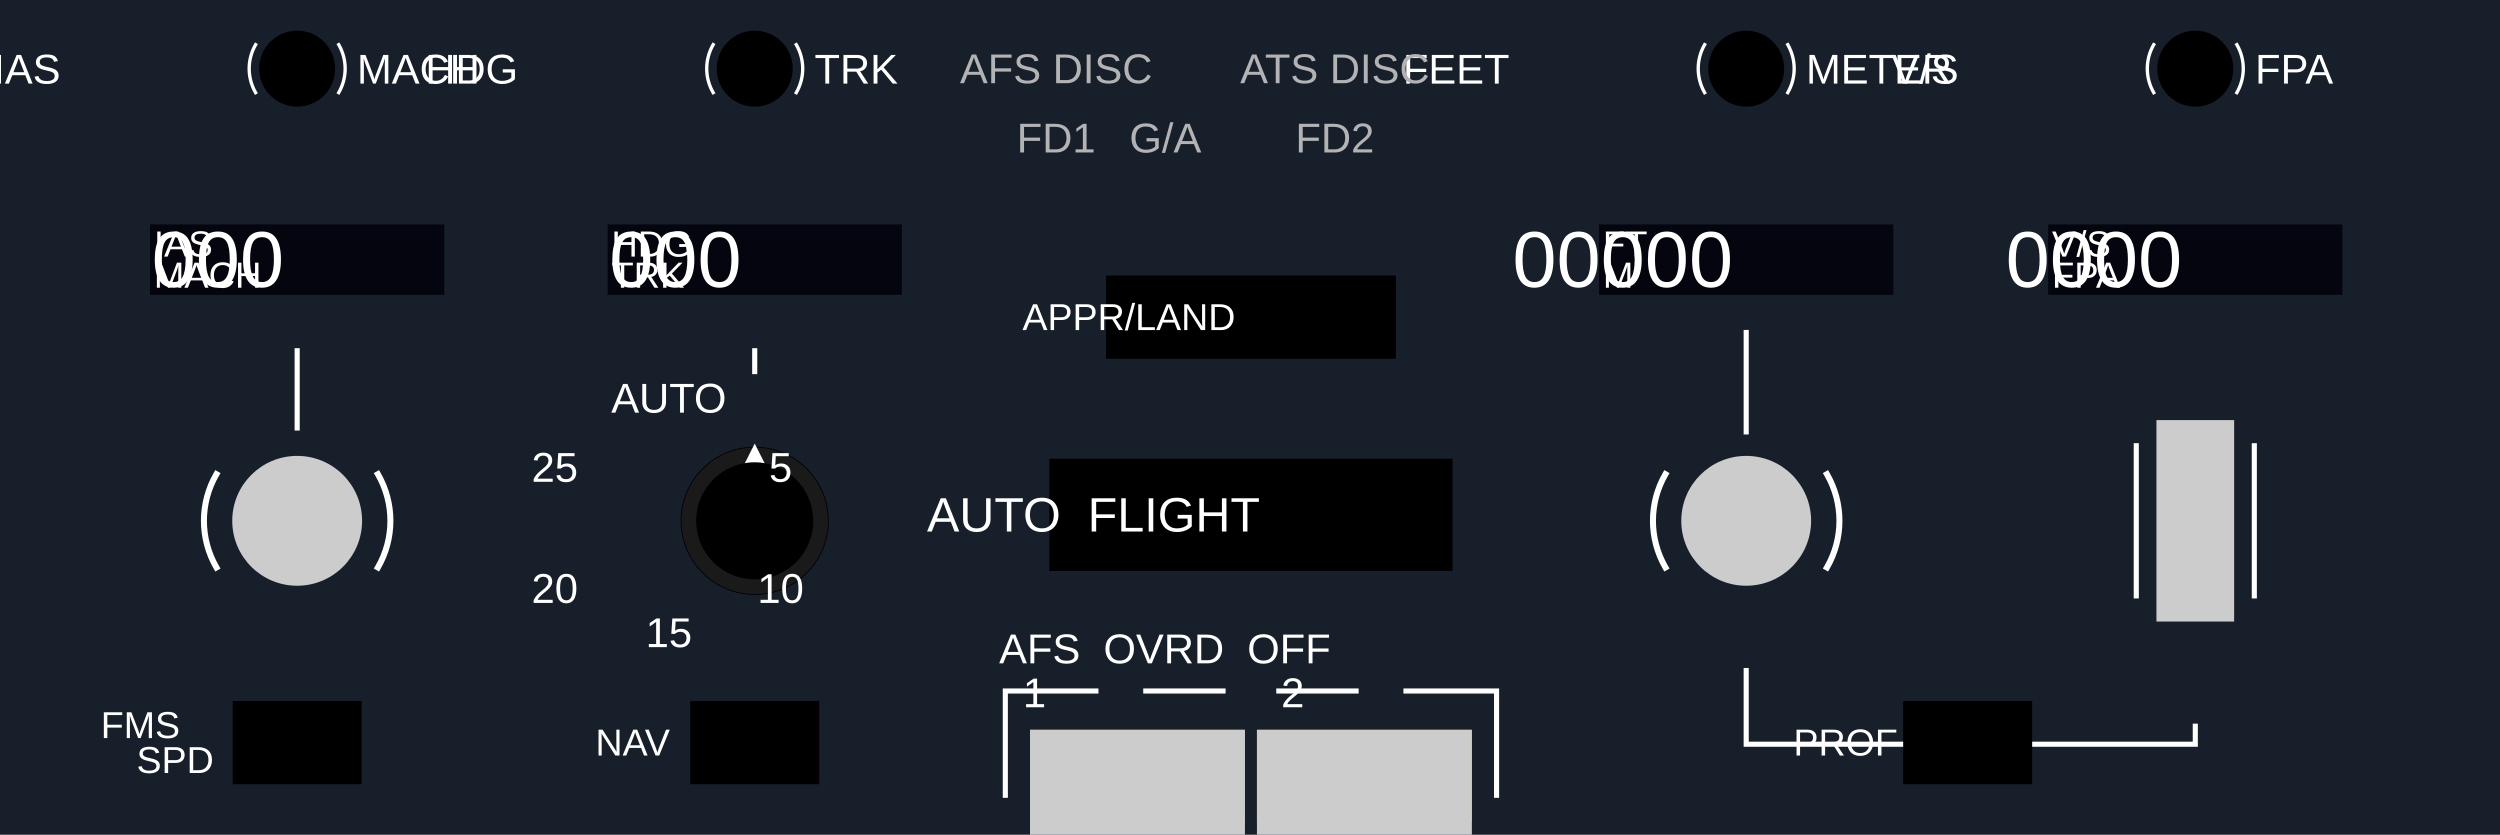
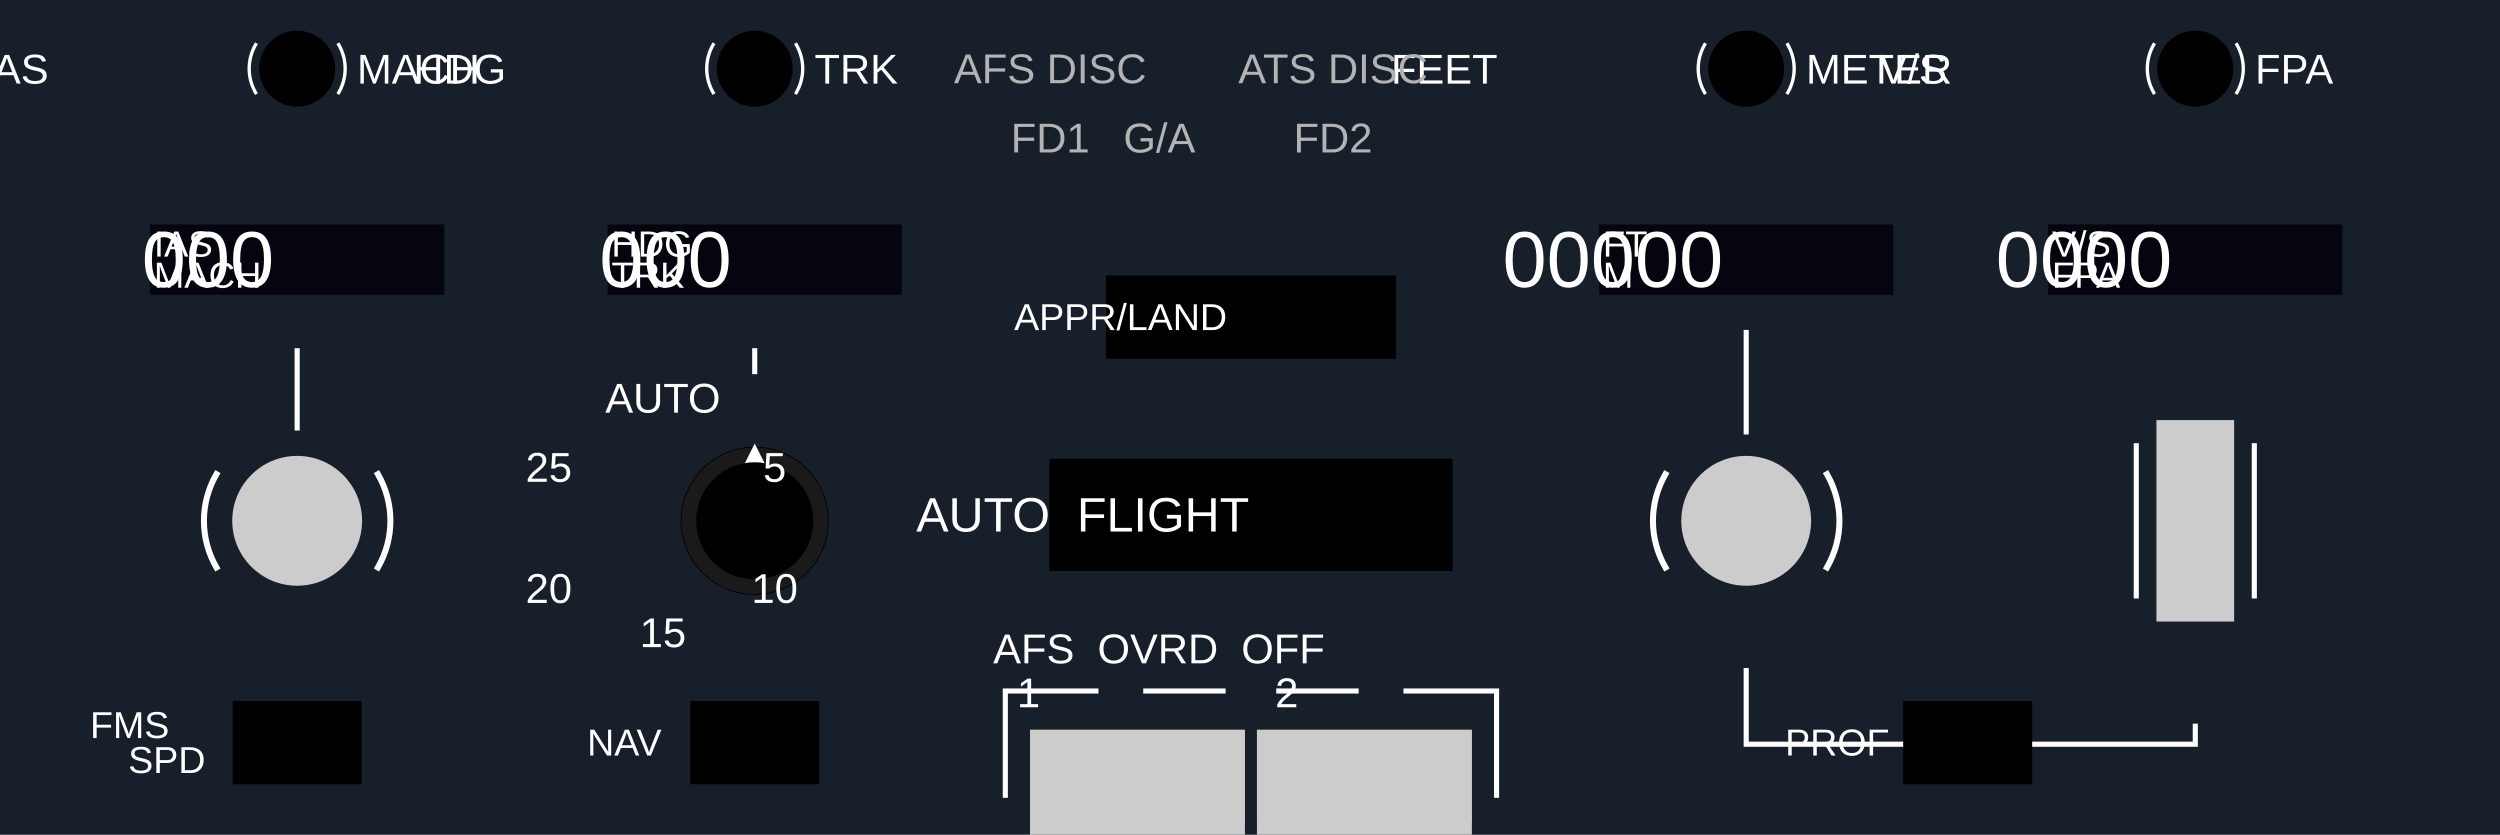
<svg xmlns="http://www.w3.org/2000/svg" xmlns:ns1="http://www.openswatchbook.org/uri/2009/osb" version="1.1" width="599" height="200" id="svg3651">
  <defs id="defs3653">
    <linearGradient id="linearGradient5215">
      <stop style="stop-color:#e6e6e6;stop-opacity:1;" offset="0" id="stop5217" />
      <stop style="stop-color:#e6e6e6;stop-opacity:0;" offset="1" id="stop5219" />
    </linearGradient>
    <linearGradient id="linearGradient5209" ns1:paint="solid">
      <stop style="stop-color:#e6e6e6;stop-opacity:1;" offset="0" id="stop5211" />
    </linearGradient>
    <symbol id="*Paper_Space" />
    <symbol id="*Model_Space" />
    <pattern y="0" x="0" width="8" patternUnits="userSpaceOnUse" id="Hatch" height="8">
      <path id="path5322" stroke-width="0.25" stroke="#000000" linecap="square" d="M8 4 l-4,4" />
      <path id="path5324" stroke-width="0.25" stroke="#000000" linecap="square" d="M6 2 l-4,4" />
      <path id="path5326" stroke-width="0.25" stroke="#000000" linecap="square" d="M4 0 l-4,4" />
    </pattern>
    <marker style="overflow:visible" refY="0" refX="0" orient="auto" id="DistanceX">
      <path id="path5319" style="stroke:#000000;stroke-width:0.5" d="M 3,-3 -3,3 M 0,-5 0,5" />
    </marker>
  </defs>
  <g id="layer1" transform="translate(0,-852.3622)">
    <rect style="fill:#171f2b;fill-opacity:1;stroke:none;stroke-width:1.8;stroke-linecap:square;stroke-linejoin:miter;stroke-miterlimit:4;stroke-dasharray:none;stroke-opacity:1" id="rect4230" width="599" height="200" x="0" y="852.362" />
    <g id="ApprLand" transform="matrix(0.8,0,0,0.8,228.5241,108.537)">
      <rect y="1012.298" x="45.599" height="24.944" width="86.804" id="rect4392-4" style="fill:#000000;fill-opacity:1;stroke:none;stroke-width:1.8;stroke-linecap:square;stroke-linejoin:miter;stroke-miterlimit:4;stroke-dasharray:none;stroke-opacity:1" />
-       <text transform="scale(1.000002,0.9999983)" id="text4394-3" y="1028.642" x="88.855" style="font-style:normal;font-weight:normal;font-size:40.001px;line-height:93%;font-family:sans-serif;text-align:center;letter-spacing:0px;word-spacing:0px;text-anchor:middle;fill:#000000;fill-opacity:1;stroke:none;stroke-width:1px;stroke-linecap:butt;stroke-linejoin:miter;stroke-opacity:1" xml:space="preserve">
+       <text transform="scale(1.000002,0.9999983)" id="text4394-3" y="1028.642" x="88.855" style="font-style:normal;font-weight:normal;font-size:40.001px;line-height:93%;font-family:'Liberation Sans';text-align:center;letter-spacing:0px;word-spacing:0px;text-anchor:middle;fill:#000000;fill-opacity:1;stroke:none;stroke-width:1px;stroke-linecap:butt;stroke-linejoin:miter;stroke-opacity:1" xml:space="preserve">
        <tspan id="tspan4396-8" style="font-style:normal;font-variant:normal;font-weight:normal;font-stretch:normal;font-size:11.25px;line-height:93%;font-family:'Liberation Sans';-inkscape-font-specification:'Liberation Sans';text-align:center;text-anchor:middle;fill:#ffffff" y="1028.642" x="88.855">APPR/LAND</tspan>
      </text>
    </g>
-     <text xml:space="preserve" style="font-style:normal;font-weight:normal;font-size:32px;line-height:125%;font-family:sans-serif;letter-spacing:0px;word-spacing:0px;fill:#000000;fill-opacity:1;stroke:none;stroke-width:1px;stroke-linecap:butt;stroke-linejoin:miter;stroke-opacity:1" x="56.098" y="872.399" id="text4184">
+     <text xml:space="preserve" style="font-style:normal;font-weight:normal;font-size:32px;line-height:125%;font-family:'Liberation Sans';letter-spacing:0px;word-spacing:0px;fill:#000000;fill-opacity:1;stroke:none;stroke-width:1px;stroke-linecap:butt;stroke-linejoin:miter;stroke-opacity:1" x="56.098" y="872.399" id="text4184">
      <tspan id="tspan4186" x="56.098" y="872.399" style="font-style:normal;font-variant:normal;font-weight:normal;font-stretch:normal;font-size:10px;font-family:'Liberation Sans';-inkscape-font-specification:'Liberation Sans';text-align:end;text-anchor:end;fill:#ffffff">IAS</tspan>
    </text>
-     <text id="text4188" y="872.399" x="85.528" style="font-style:normal;font-weight:normal;font-size:32px;line-height:125%;font-family:sans-serif;letter-spacing:0px;word-spacing:0px;fill:#000000;fill-opacity:1;stroke:none;stroke-width:1px;stroke-linecap:butt;stroke-linejoin:miter;stroke-opacity:1" xml:space="preserve">
+     <text id="text4188" y="872.399" x="85.528" style="font-style:normal;font-weight:normal;font-size:32px;line-height:125%;font-family:'Liberation Sans';letter-spacing:0px;word-spacing:0px;fill:#000000;fill-opacity:1;stroke:none;stroke-width:1px;stroke-linecap:butt;stroke-linejoin:miter;stroke-opacity:1" xml:space="preserve">
      <tspan style="font-style:normal;font-variant:normal;font-weight:normal;font-stretch:normal;font-size:10px;font-family:'Liberation Sans';-inkscape-font-specification:'Liberation Sans';fill:#ffffff" y="872.399" x="85.528" id="tspan4190">MACH</tspan>
    </text>
    <path style="fill:none;fill-opacity:1;stroke:#ffffff;stroke-width:0.8;stroke-linecap:square;stroke-linejoin:miter;stroke-miterlimit:4;stroke-dasharray:none;stroke-opacity:1" d="m 81.159,863.063 c 2.054,3.558 2.054,7.941 0,11.498" id="path4198" />
    <path style="fill:none;fill-opacity:1;stroke:#ffffff;stroke-width:0.8;stroke-linecap:square;stroke-linejoin:miter;stroke-miterlimit:4;stroke-dasharray:none;stroke-opacity:1" d="m 61.243,874.561 c -2.054,-3.558 -2.054,-7.941 -1e-6,-11.498" id="path4200" />
    <ellipse style="fill:#000000;fill-opacity:1;stroke:none;stroke-width:1;stroke-linecap:square;stroke-linejoin:miter;stroke-miterlimit:4;stroke-dasharray:none;stroke-opacity:1" id="IasMach" cx="71.201" cy="868.812" rx="9.101" ry="9.102" />
    <path style="fill:none;fill-rule:evenodd;stroke:#ffffff;stroke-width:1.224;stroke-linecap:butt;stroke-linejoin:miter;stroke-miterlimit:4;stroke-dasharray:none;stroke-opacity:1" d="m 71.201,935.785 0,19.738" id="path4204" />
    <path style="fill:none;fill-opacity:1;stroke:#ffffff;stroke-width:1.44;stroke-linecap:square;stroke-linejoin:miter;stroke-miterlimit:4;stroke-dasharray:none;stroke-opacity:1" d="m 90.548,965.98 c 3.991,6.912 3.991,15.428 0,22.34" id="path4206" />
    <path style="fill:none;fill-opacity:1;stroke:#ffffff;stroke-width:1.44;stroke-linecap:square;stroke-linejoin:miter;stroke-miterlimit:4;stroke-dasharray:none;stroke-opacity:1" d="m 51.854,988.32 c -3.991,-6.912 -3.991,-15.428 0,-22.34" id="path4208" />
    <ellipse cy="977.15" cx="71.201" id="SpdKnob" style="fill:#cccccc;fill-opacity:1;stroke:none;stroke-width:1;stroke-linecap:square;stroke-linejoin:miter;stroke-miterlimit:4;stroke-dasharray:none;stroke-opacity:1" rx="15.556" ry="15.556" />
    <g id="FmsSpeed" transform="matrix(0.8,0,0,0.8,0,210.4724)">
      <rect y="1012.299" x="69.685" height="24.943" width="38.632" id="rect4212" style="fill:#000000;fill-opacity:1;stroke:none;stroke-width:1.8;stroke-linecap:square;stroke-linejoin:miter;stroke-miterlimit:4;stroke-dasharray:none;stroke-opacity:1" />
-       <text transform="scale(0.999998,1.000002)" id="text4214" y="1023.41" x="88.855" style="font-style:normal;font-weight:normal;font-size:40.001px;line-height:93%;font-family:sans-serif;text-align:center;letter-spacing:0px;word-spacing:0px;text-anchor:middle;fill:#000000;fill-opacity:1;stroke:none;stroke-width:1px;stroke-linecap:butt;stroke-linejoin:miter;stroke-opacity:1" xml:space="preserve">
+       <text transform="scale(0.999998,1.000002)" id="text4214" y="1023.41" x="88.855" style="font-style:normal;font-weight:normal;font-size:40.001px;line-height:93%;font-family:'Liberation Sans';text-align:center;letter-spacing:0px;word-spacing:0px;text-anchor:middle;fill:#000000;fill-opacity:1;stroke:none;stroke-width:1px;stroke-linecap:butt;stroke-linejoin:miter;stroke-opacity:1" xml:space="preserve">
        <tspan style="font-style:normal;font-variant:normal;font-weight:normal;font-stretch:normal;font-size:11.25px;line-height:93%;font-family:'Liberation Sans';-inkscape-font-specification:'Liberation Sans';text-align:center;text-anchor:middle;fill:#ffffff" y="1023.41" x="88.855" id="tspan4216">FMS</tspan>
        <tspan id="tspan4218" style="font-style:normal;font-variant:normal;font-weight:normal;font-stretch:normal;font-size:11.25px;line-height:93%;font-family:'Liberation Sans';-inkscape-font-specification:'Liberation Sans';text-align:center;text-anchor:middle;fill:#ffffff" y="1033.873" x="88.855">SPD</tspan>
      </text>
    </g>
    <rect style="fill:#04050e;fill-opacity:1;stroke:none;stroke-width:1.8;stroke-linecap:square;stroke-linejoin:miter;stroke-miterlimit:4;stroke-dasharray:none;stroke-opacity:1" id="rect4264" width="70.51" height="16.861" x="35.945" y="906.136" />
-     <text id="text4304" y="872.399" x="165.727" style="font-style:normal;font-weight:normal;font-size:32px;line-height:125%;font-family:sans-serif;letter-spacing:0px;word-spacing:0px;fill:#000000;fill-opacity:1;stroke:none;stroke-width:1px;stroke-linecap:butt;stroke-linejoin:miter;stroke-opacity:1" xml:space="preserve">
+     <text id="text4304" y="872.399" x="165.727" style="font-style:normal;font-weight:normal;font-size:32px;line-height:125%;font-family:'Liberation Sans';letter-spacing:0px;word-spacing:0px;fill:#000000;fill-opacity:1;stroke:none;stroke-width:1px;stroke-linecap:butt;stroke-linejoin:miter;stroke-opacity:1" xml:space="preserve">
      <tspan style="font-style:normal;font-variant:normal;font-weight:normal;font-stretch:normal;font-size:10px;font-family:'Liberation Sans';-inkscape-font-specification:'Liberation Sans';text-align:end;text-anchor:end;fill:#ffffff" y="872.399" x="165.727" id="tspan4306">HDG</tspan>
    </text>
-     <text xml:space="preserve" style="font-style:normal;font-weight:normal;font-size:32px;line-height:125%;font-family:sans-serif;letter-spacing:0px;word-spacing:0px;fill:#000000;fill-opacity:1;stroke:none;stroke-width:1px;stroke-linecap:butt;stroke-linejoin:miter;stroke-opacity:1" x="195.157" y="872.399" id="text4308">
+     <text xml:space="preserve" style="font-style:normal;font-weight:normal;font-size:32px;line-height:125%;font-family:'Liberation Sans';letter-spacing:0px;word-spacing:0px;fill:#000000;fill-opacity:1;stroke:none;stroke-width:1px;stroke-linecap:butt;stroke-linejoin:miter;stroke-opacity:1" x="195.157" y="872.399" id="text4308">
      <tspan id="tspan4310" x="195.157" y="872.399" style="font-style:normal;font-variant:normal;font-weight:normal;font-stretch:normal;font-size:10px;font-family:'Liberation Sans';-inkscape-font-specification:'Liberation Sans';fill:#ffffff">TRK</tspan>
    </text>
    <path id="path4312" d="m 190.788,863.063 c 2.054,3.558 2.054,7.941 0,11.498" style="fill:none;fill-opacity:1;stroke:#ffffff;stroke-width:0.8;stroke-linecap:square;stroke-linejoin:miter;stroke-miterlimit:4;stroke-dasharray:none;stroke-opacity:1" />
    <path id="path4314" d="m 170.872,874.561 c -2.054,-3.558 -2.054,-7.941 0,-11.498" style="fill:none;fill-opacity:1;stroke:#ffffff;stroke-width:0.8;stroke-linecap:square;stroke-linejoin:miter;stroke-miterlimit:4;stroke-dasharray:none;stroke-opacity:1" />
    <ellipse ry="9.102" rx="9.101" cy="868.812" cx="180.83" id="HdgTrk" style="fill:#000000;fill-opacity:1;stroke:none;stroke-width:1;stroke-linecap:square;stroke-linejoin:miter;stroke-miterlimit:4;stroke-dasharray:none;stroke-opacity:1" />
    <path id="path4318" d="m 180.83,935.785 0,6.221" style="fill:none;fill-rule:evenodd;stroke:#ffffff;stroke-width:1.224;stroke-linecap:butt;stroke-linejoin:miter;stroke-miterlimit:4;stroke-dasharray:none;stroke-opacity:1" />
    <g id="HdgKnob">
      <ellipse ry="17.646" rx="17.646" style="fill:#1a1a1a;fill-opacity:1;stroke:#000000;stroke-width:0.2;stroke-linecap:square;stroke-linejoin:miter;stroke-miterlimit:4;stroke-dasharray:none;stroke-opacity:1" id="ellipse4386" cx="180.83" cy="977.15" />
      <path id="BankLimit" d="m 177.886,965.603 2.944,-5.853 2.944,5.853" style="fill:#ffffff;fill-rule:evenodd;stroke:#ffffff;stroke-width:1px;stroke-linecap:butt;stroke-linejoin:miter;stroke-opacity:1" />
      <ellipse cy="977.15" cx="180.83" id="path4202" style="fill:#000000;fill-opacity:1;stroke:none;stroke-width:1;stroke-linecap:square;stroke-linejoin:miter;stroke-miterlimit:4;stroke-dasharray:none;stroke-opacity:1" rx="14.023" ry="14.023" />
    </g>
    <g transform="matrix(0.8,0,0,0.8,109.6293,210.4724)" id="Nav">
      <rect style="fill:#000000;fill-opacity:1;stroke:none;stroke-width:1.8;stroke-linecap:square;stroke-linejoin:miter;stroke-miterlimit:4;stroke-dasharray:none;stroke-opacity:1" id="rect4328" width="38.632" height="24.944" x="69.685" y="1012.298" />
-       <text xml:space="preserve" style="font-style:normal;font-weight:normal;font-size:40.001px;line-height:93%;font-family:sans-serif;text-align:center;letter-spacing:0px;word-spacing:0px;text-anchor:middle;fill:#000000;fill-opacity:1;stroke:none;stroke-width:1px;stroke-linecap:butt;stroke-linejoin:miter;stroke-opacity:1" x="88.855" y="1028.642" id="text4330" transform="scale(1.000002,0.9999983)">
+       <text xml:space="preserve" style="font-style:normal;font-weight:normal;font-size:40.001px;line-height:93%;font-family:'Liberation Sans';text-align:center;letter-spacing:0px;word-spacing:0px;text-anchor:middle;fill:#000000;fill-opacity:1;stroke:none;stroke-width:1px;stroke-linecap:butt;stroke-linejoin:miter;stroke-opacity:1" x="88.855" y="1028.642" id="text4330" transform="scale(1.000002,0.9999983)">
        <tspan x="88.855" y="1028.642" style="font-style:normal;font-variant:normal;font-weight:normal;font-stretch:normal;font-size:11.25px;line-height:93%;font-family:'Liberation Sans';-inkscape-font-specification:'Liberation Sans';text-align:center;text-anchor:middle;fill:#ffffff" id="tspan4334">NAV</tspan>
      </text>
    </g>
    <rect y="906.136" x="145.574" height="16.861" width="70.51" id="rect4336" style="fill:#04050e;fill-opacity:1;stroke:none;stroke-width:1.8;stroke-linecap:square;stroke-linejoin:miter;stroke-miterlimit:4;stroke-dasharray:none;stroke-opacity:1" />
-     <text id="BankAuto" y="951.232" x="181.058" style="font-style:normal;font-weight:normal;font-size:32px;line-height:125%;font-family:sans-serif;letter-spacing:0px;word-spacing:0px;fill:#000000;fill-opacity:1;stroke:none;stroke-width:1px;stroke-linecap:butt;stroke-linejoin:miter;stroke-opacity:1" xml:space="preserve">
+     <text id="BankAuto" y="951.232" x="181.058" style="font-style:normal;font-weight:normal;font-size:32px;line-height:125%;font-family:'Liberation Sans';letter-spacing:0px;word-spacing:0px;fill:#000000;fill-opacity:1;stroke:none;stroke-width:1px;stroke-linecap:butt;stroke-linejoin:miter;stroke-opacity:1" xml:space="preserve">
      <tspan style="font-style:normal;font-variant:normal;font-weight:normal;font-stretch:normal;font-size:10px;font-family:'Liberation Sans';-inkscape-font-specification:'Liberation Sans';text-align:center;text-anchor:middle;fill:#ffffff" y="951.232" x="181.058" id="tspan4346">AUTO</tspan>
    </text>
-     <text xml:space="preserve" style="font-style:normal;font-weight:normal;font-size:32px;line-height:125%;font-family:sans-serif;letter-spacing:0px;word-spacing:0px;fill:#000000;fill-opacity:1;stroke:none;stroke-width:1px;stroke-linecap:butt;stroke-linejoin:miter;stroke-opacity:1" x="181.058" y="1007.415" id="Bank15">
+     <text xml:space="preserve" style="font-style:normal;font-weight:normal;font-size:32px;line-height:125%;font-family:'Liberation Sans';letter-spacing:0px;word-spacing:0px;fill:#000000;fill-opacity:1;stroke:none;stroke-width:1px;stroke-linecap:butt;stroke-linejoin:miter;stroke-opacity:1" x="181.058" y="1007.415" id="Bank15">
      <tspan id="tspan4368" x="181.058" y="1007.415" style="font-style:normal;font-variant:normal;font-weight:normal;font-stretch:normal;font-size:10px;font-family:'Liberation Sans';-inkscape-font-specification:'Liberation Sans';text-align:center;text-anchor:middle;fill:#ffffff">15</tspan>
    </text>
-     <text id="Bank20" y="996.826" x="153.72" style="font-style:normal;font-weight:normal;font-size:32px;line-height:125%;font-family:sans-serif;letter-spacing:0px;word-spacing:0px;fill:#000000;fill-opacity:1;stroke:none;stroke-width:1px;stroke-linecap:butt;stroke-linejoin:miter;stroke-opacity:1" xml:space="preserve" transform="scale(1.000002,0.9999978)">
+     <text id="Bank20" y="996.826" x="153.72" style="font-style:normal;font-weight:normal;font-size:32px;line-height:125%;font-family:'Liberation Sans';letter-spacing:0px;word-spacing:0px;fill:#000000;fill-opacity:1;stroke:none;stroke-width:1px;stroke-linecap:butt;stroke-linejoin:miter;stroke-opacity:1" xml:space="preserve" transform="scale(1.000002,0.9999978)">
      <tspan style="font-style:normal;font-variant:normal;font-weight:normal;font-stretch:normal;font-size:10px;font-family:'Liberation Sans';-inkscape-font-specification:'Liberation Sans';text-align:center;text-anchor:middle;fill:#ffffff" y="996.826" x="153.72" id="tspan4372">20</tspan>
    </text>
-     <text xml:space="preserve" style="font-style:normal;font-weight:normal;font-size:32px;line-height:125%;font-family:sans-serif;letter-spacing:0px;word-spacing:0px;fill:#000000;fill-opacity:1;stroke:none;stroke-width:1px;stroke-linecap:butt;stroke-linejoin:miter;stroke-opacity:1" x="207.833" y="996.826" id="Bank10" transform="scale(1.000002,0.9999978)">
+     <text xml:space="preserve" style="font-style:normal;font-weight:normal;font-size:32px;line-height:125%;font-family:'Liberation Sans';letter-spacing:0px;word-spacing:0px;fill:#000000;fill-opacity:1;stroke:none;stroke-width:1px;stroke-linecap:butt;stroke-linejoin:miter;stroke-opacity:1" x="207.833" y="996.826" id="Bank10" transform="scale(1.000002,0.9999978)">
      <tspan id="tspan4376" x="207.833" y="996.826" style="font-style:normal;font-variant:normal;font-weight:normal;font-stretch:normal;font-size:10px;font-family:'Liberation Sans';-inkscape-font-specification:'Liberation Sans';text-align:center;text-anchor:middle;fill:#ffffff">10</tspan>
    </text>
-     <text xml:space="preserve" style="font-style:normal;font-weight:normal;font-size:32px;line-height:125%;font-family:sans-serif;letter-spacing:0px;word-spacing:0px;fill:#000000;fill-opacity:1;stroke:none;stroke-width:1px;stroke-linecap:butt;stroke-linejoin:miter;stroke-opacity:1" x="153.72" y="967.808" id="Bank25" transform="scale(1.000002,0.9999978)">
+     <text xml:space="preserve" style="font-style:normal;font-weight:normal;font-size:32px;line-height:125%;font-family:'Liberation Sans';letter-spacing:0px;word-spacing:0px;fill:#000000;fill-opacity:1;stroke:none;stroke-width:1px;stroke-linecap:butt;stroke-linejoin:miter;stroke-opacity:1" x="153.72" y="967.808" id="Bank25" transform="scale(1.000002,0.9999978)">
      <tspan id="tspan4380" x="153.72" y="967.808" style="font-style:normal;font-variant:normal;font-weight:normal;font-stretch:normal;font-size:10px;font-family:'Liberation Sans';-inkscape-font-specification:'Liberation Sans';text-align:center;text-anchor:middle;fill:#ffffff">25</tspan>
    </text>
-     <text id="Bank5" y="967.808" x="207.833" style="font-style:normal;font-weight:normal;font-size:32px;line-height:125%;font-family:sans-serif;letter-spacing:0px;word-spacing:0px;fill:#000000;fill-opacity:1;stroke:none;stroke-width:1px;stroke-linecap:butt;stroke-linejoin:miter;stroke-opacity:1" xml:space="preserve" transform="scale(1.000002,0.9999978)">
+     <text id="Bank5" y="967.808" x="207.833" style="font-style:normal;font-weight:normal;font-size:32px;line-height:125%;font-family:'Liberation Sans';letter-spacing:0px;word-spacing:0px;fill:#000000;fill-opacity:1;stroke:none;stroke-width:1px;stroke-linecap:butt;stroke-linejoin:miter;stroke-opacity:1" xml:space="preserve" transform="scale(1.000002,0.9999978)">
      <tspan style="font-style:normal;font-variant:normal;font-weight:normal;font-stretch:normal;font-size:10px;font-family:'Liberation Sans';-inkscape-font-specification:'Liberation Sans';text-align:center;text-anchor:middle;fill:#ffffff" y="967.808" x="207.833" id="tspan4384">5</tspan>
    </text>
    <path style="fill:none;fill-rule:evenodd;stroke:#ffffff;stroke-width:1.224;stroke-linecap:butt;stroke-linejoin:miter;stroke-miterlimit:4;stroke-dasharray:none;stroke-opacity:1" d="m 418.388,1012.41 0,18.266 107.603,0 0,-4.928" id="path4432" />
    <g id="Prof" transform="matrix(0.8,0,0,0.8,400.2543,210.4724)">
      <rect y="1012.298" x="69.685" height="24.944" width="38.632" id="rect4392" style="fill:#000000;fill-opacity:1;stroke:none;stroke-width:1.8;stroke-linecap:square;stroke-linejoin:miter;stroke-miterlimit:4;stroke-dasharray:none;stroke-opacity:1" />
-       <text transform="scale(1.000002,0.9999983)" id="text4394" y="1028.642" x="88.855" style="font-style:normal;font-weight:normal;font-size:40.001px;line-height:93%;font-family:sans-serif;text-align:center;letter-spacing:0px;word-spacing:0px;text-anchor:middle;fill:#000000;fill-opacity:1;stroke:none;stroke-width:1px;stroke-linecap:butt;stroke-linejoin:miter;stroke-opacity:1" xml:space="preserve">
+       <text transform="scale(1.000002,0.9999983)" id="text4394" y="1028.642" x="88.855" style="font-style:normal;font-weight:normal;font-size:40.001px;line-height:93%;font-family:'Liberation Sans';text-align:center;letter-spacing:0px;word-spacing:0px;text-anchor:middle;fill:#000000;fill-opacity:1;stroke:none;stroke-width:1px;stroke-linecap:butt;stroke-linejoin:miter;stroke-opacity:1" xml:space="preserve">
        <tspan id="tspan4396" style="font-style:normal;font-variant:normal;font-weight:normal;font-stretch:normal;font-size:11.25px;line-height:93%;font-family:'Liberation Sans';-inkscape-font-specification:'Liberation Sans';text-align:center;text-anchor:middle;fill:#ffffff" y="1028.642" x="88.855">PROF</tspan>
      </text>
    </g>
-     <text id="text4398" y="872.399" x="403.285" style="font-style:normal;font-weight:normal;font-size:32px;line-height:125%;font-family:sans-serif;letter-spacing:0px;word-spacing:0px;fill:#000000;fill-opacity:1;stroke:none;stroke-width:1px;stroke-linecap:butt;stroke-linejoin:miter;stroke-opacity:1" xml:space="preserve">
+     <text id="text4398" y="872.399" x="403.285" style="font-style:normal;font-weight:normal;font-size:32px;line-height:125%;font-family:'Liberation Sans';letter-spacing:0px;word-spacing:0px;fill:#000000;fill-opacity:1;stroke:none;stroke-width:1px;stroke-linecap:butt;stroke-linejoin:miter;stroke-opacity:1" xml:space="preserve">
      <tspan style="font-style:normal;font-variant:normal;font-weight:normal;font-stretch:normal;font-size:10px;font-family:'Liberation Sans';-inkscape-font-specification:'Liberation Sans';text-align:end;text-anchor:end;fill:#ffffff" y="872.399" x="403.285" id="tspan4400">FEET</tspan>
    </text>
-     <text xml:space="preserve" style="font-style:normal;font-weight:normal;font-size:32px;line-height:125%;font-family:sans-serif;letter-spacing:0px;word-spacing:0px;fill:#000000;fill-opacity:1;stroke:none;stroke-width:1px;stroke-linecap:butt;stroke-linejoin:miter;stroke-opacity:1" x="432.715" y="872.399" id="text4402">
+     <text xml:space="preserve" style="font-style:normal;font-weight:normal;font-size:32px;line-height:125%;font-family:'Liberation Sans';letter-spacing:0px;word-spacing:0px;fill:#000000;fill-opacity:1;stroke:none;stroke-width:1px;stroke-linecap:butt;stroke-linejoin:miter;stroke-opacity:1" x="432.715" y="872.399" id="text4402">
      <tspan id="tspan4404" x="432.715" y="872.399" style="font-style:normal;font-variant:normal;font-weight:normal;font-stretch:normal;font-size:10px;font-family:'Liberation Sans';-inkscape-font-specification:'Liberation Sans';fill:#ffffff">METER</tspan>
    </text>
    <path id="path4406" d="m 428.346,863.063 c 2.054,3.558 2.054,7.941 0,11.498" style="fill:none;fill-opacity:1;stroke:#ffffff;stroke-width:0.8;stroke-linecap:square;stroke-linejoin:miter;stroke-miterlimit:4;stroke-dasharray:none;stroke-opacity:1" />
    <path id="path4408" d="m 408.431,874.561 c -2.054,-3.558 -2.054,-7.941 -1e-5,-11.498" style="fill:none;fill-opacity:1;stroke:#ffffff;stroke-width:0.8;stroke-linecap:square;stroke-linejoin:miter;stroke-miterlimit:4;stroke-dasharray:none;stroke-opacity:1" />
    <ellipse ry="9.102" rx="9.101" cy="868.812" cx="418.388" id="FeetMeter" style="fill:#000000;fill-opacity:1;stroke:none;stroke-width:1;stroke-linecap:square;stroke-linejoin:miter;stroke-miterlimit:4;stroke-dasharray:none;stroke-opacity:1" />
    <path id="path4412" d="m 418.388,931.41 0,25.05" style="fill:none;fill-rule:evenodd;stroke:#ffffff;stroke-width:1.224;stroke-linecap:butt;stroke-linejoin:miter;stroke-miterlimit:4;stroke-dasharray:none;stroke-opacity:1" />
    <path id="path4414" d="m 437.736,965.98 c 3.991,6.912 3.991,15.428 0,22.34" style="fill:none;fill-opacity:1;stroke:#ffffff;stroke-width:1.44;stroke-linecap:square;stroke-linejoin:miter;stroke-miterlimit:4;stroke-dasharray:none;stroke-opacity:1" />
    <path id="path4416" d="m 399.041,988.32 c -3.991,-6.912 -3.991,-15.428 0,-22.34" style="fill:none;fill-opacity:1;stroke:#ffffff;stroke-width:1.44;stroke-linecap:square;stroke-linejoin:miter;stroke-miterlimit:4;stroke-dasharray:none;stroke-opacity:1" />
    <ellipse ry="15.556" rx="15.556" style="fill:#cccccc;fill-opacity:1;stroke:none;stroke-width:1;stroke-linecap:square;stroke-linejoin:miter;stroke-miterlimit:4;stroke-dasharray:none;stroke-opacity:1" id="AltKnob" cx="418.389" cy="977.15" />
    <rect y="906.136" x="383.133" height="16.861" width="70.51" id="rect4420" style="fill:#04050e;fill-opacity:1;stroke:none;stroke-width:1.8;stroke-linecap:square;stroke-linejoin:miter;stroke-miterlimit:4;stroke-dasharray:none;stroke-opacity:1" />
-     <text xml:space="preserve" style="font-style:normal;font-weight:normal;font-size:32px;line-height:125%;font-family:sans-serif;letter-spacing:0px;word-spacing:0px;fill:#000000;fill-opacity:1;stroke:none;stroke-width:1px;stroke-linecap:butt;stroke-linejoin:miter;stroke-opacity:1" x="510.889" y="872.399" id="text4434">
+     <text xml:space="preserve" style="font-style:normal;font-weight:normal;font-size:32px;line-height:125%;font-family:'Liberation Sans';letter-spacing:0px;word-spacing:0px;fill:#000000;fill-opacity:1;stroke:none;stroke-width:1px;stroke-linecap:butt;stroke-linejoin:miter;stroke-opacity:1" x="510.889" y="872.399" id="text4434">
      <tspan id="tspan4436" x="510.889" y="872.399" style="font-style:normal;font-variant:normal;font-weight:normal;font-stretch:normal;font-size:10px;font-family:'Liberation Sans';-inkscape-font-specification:'Liberation Sans';text-align:end;text-anchor:end;fill:#ffffff">V/S</tspan>
    </text>
-     <text id="text4438" y="872.399" x="540.319" style="font-style:normal;font-weight:normal;font-size:32px;line-height:125%;font-family:sans-serif;letter-spacing:0px;word-spacing:0px;fill:#000000;fill-opacity:1;stroke:none;stroke-width:1px;stroke-linecap:butt;stroke-linejoin:miter;stroke-opacity:1" xml:space="preserve">
+     <text id="text4438" y="872.399" x="540.319" style="font-style:normal;font-weight:normal;font-size:32px;line-height:125%;font-family:'Liberation Sans';letter-spacing:0px;word-spacing:0px;fill:#000000;fill-opacity:1;stroke:none;stroke-width:1px;stroke-linecap:butt;stroke-linejoin:miter;stroke-opacity:1" xml:space="preserve">
      <tspan style="font-style:normal;font-variant:normal;font-weight:normal;font-stretch:normal;font-size:10px;font-family:'Liberation Sans';-inkscape-font-specification:'Liberation Sans';fill:#ffffff" y="872.399" x="540.319" id="tspan4440">FPA</tspan>
    </text>
    <path style="fill:none;fill-opacity:1;stroke:#ffffff;stroke-width:0.8;stroke-linecap:square;stroke-linejoin:miter;stroke-miterlimit:4;stroke-dasharray:none;stroke-opacity:1" d="m 535.95,863.063 c 2.054,3.558 2.054,7.941 0,11.498" id="path4442" />
    <path style="fill:none;fill-opacity:1;stroke:#ffffff;stroke-width:0.8;stroke-linecap:square;stroke-linejoin:miter;stroke-miterlimit:4;stroke-dasharray:none;stroke-opacity:1" d="m 516.034,874.561 c -2.054,-3.558 -2.054,-7.941 -1e-5,-11.498" id="path4444" />
    <ellipse style="fill:#000000;fill-opacity:1;stroke:none;stroke-width:1;stroke-linecap:square;stroke-linejoin:miter;stroke-miterlimit:4;stroke-dasharray:none;stroke-opacity:1" id="VsFpa" cx="525.991" cy="868.812" rx="9.101" ry="9.102" />
    <rect style="fill:#04050e;fill-opacity:1;stroke:none;stroke-width:1.8;stroke-linecap:square;stroke-linejoin:miter;stroke-miterlimit:4;stroke-dasharray:none;stroke-opacity:1" id="rect4448" width="70.51" height="16.861" x="490.736" y="906.136" />
    <rect style="fill:#cccccc;fill-opacity:1;stroke:none;stroke-width:1.8;stroke-linecap:square;stroke-linejoin:miter;stroke-miterlimit:4;stroke-dasharray:none;stroke-opacity:1" id="VsKnob" width="18.621" height="48.268" x="516.681" y="953.016" />
    <path style="fill:none;fill-rule:evenodd;stroke:#ffffff;stroke-width:1.224;stroke-linecap:butt;stroke-linejoin:miter;stroke-miterlimit:4;stroke-dasharray:none;stroke-opacity:1" d="m 511.85,958.548 0,37.204" id="path4463" />
    <path id="path4465" d="m 540.133,958.548 0,37.204" style="fill:none;fill-rule:evenodd;stroke:#ffffff;stroke-width:1.224;stroke-linecap:butt;stroke-linejoin:miter;stroke-miterlimit:4;stroke-dasharray:none;stroke-opacity:1" />
    <g transform="matrix(1.032161,0,0,1.032161,207.8615,-81.99901)" id="Autoflight">
      <rect style="fill:#000000;fill-opacity:1;stroke:none;stroke-width:1.8;stroke-linecap:square;stroke-linejoin:miter;stroke-miterlimit:4;stroke-dasharray:none;stroke-opacity:1" id="rect4493" width="93.574" height="26.06" x="42.214" y="1011.74" />
-       <text xml:space="preserve" style="font-style:normal;font-weight:normal;font-size:40.001px;line-height:93%;font-family:sans-serif;text-align:center;letter-spacing:0px;word-spacing:0px;text-anchor:middle;fill:#000000;fill-opacity:1;stroke:none;stroke-width:1px;stroke-linecap:butt;stroke-linejoin:miter;stroke-opacity:1" x="88.855" y="1028.642" id="text4495" transform="scale(1.000002,0.9999983)">
+       <text xml:space="preserve" style="font-style:normal;font-weight:normal;font-size:40.001px;line-height:93%;font-family:'Liberation Sans';text-align:center;letter-spacing:0px;word-spacing:0px;text-anchor:middle;fill:#000000;fill-opacity:1;stroke:none;stroke-width:1px;stroke-linecap:butt;stroke-linejoin:miter;stroke-opacity:1" x="88.855" y="1028.642" id="text4495" transform="scale(1.000002,0.9999983)">
        <tspan x="88.855" y="1028.642" style="font-style:normal;font-variant:normal;font-weight:normal;font-stretch:normal;font-size:11.25px;line-height:93%;font-family:'Liberation Sans';-inkscape-font-specification:'Liberation Sans';text-align:center;text-anchor:middle;fill:#ffffff" id="tspan4497">AUTO  FLIGHT</tspan>
      </text>
    </g>
    <path style="fill:none;fill-rule:evenodd;stroke:#ffffff;stroke-width:1.224;stroke-linecap:butt;stroke-linejoin:miter;stroke-miterlimit:4;stroke-dasharray:none;stroke-opacity:1" d="m 336.263,1017.925 22.313,0 0,25.597" id="path4499" />
    <path id="path4501" d="m 263.187,1017.925 -22.313,0 0,25.597" style="fill:none;fill-rule:evenodd;stroke:#ffffff;stroke-width:1.224;stroke-linecap:butt;stroke-linejoin:miter;stroke-miterlimit:4;stroke-dasharray:none;stroke-opacity:1" />
-     <text transform="scale(1.000003,0.9999968)" xml:space="preserve" style="font-style:normal;font-weight:normal;font-size:32px;line-height:125%;font-family:sans-serif;letter-spacing:0px;word-spacing:0px;fill:#000000;fill-opacity:1;stroke:none;stroke-width:1px;stroke-linecap:butt;stroke-linejoin:miter;stroke-opacity:1" x="268.66" y="1021.831" id="text4503">
+     <text transform="scale(1.000003,0.9999968)" xml:space="preserve" style="font-style:normal;font-weight:normal;font-size:32px;line-height:125%;font-family:'Liberation Sans';letter-spacing:0px;word-spacing:0px;fill:#000000;fill-opacity:1;stroke:none;stroke-width:1px;stroke-linecap:butt;stroke-linejoin:miter;stroke-opacity:1" x="268.66" y="1021.831" id="text4503">
      <tspan id="tspan4505" x="268.66" y="1021.831" style="font-style:normal;font-variant:normal;font-weight:normal;font-stretch:normal;font-size:10px;font-family:'Liberation Sans';-inkscape-font-specification:'Liberation Sans';text-align:center;text-anchor:middle;fill:#ffffff">1</tspan>
    </text>
-     <text id="text4507" y="1021.831" x="330.535" style="font-style:normal;font-weight:normal;font-size:32px;line-height:125%;font-family:sans-serif;letter-spacing:0px;word-spacing:0px;fill:#000000;fill-opacity:1;stroke:none;stroke-width:1px;stroke-linecap:butt;stroke-linejoin:miter;stroke-opacity:1" xml:space="preserve" transform="scale(1.000003,0.9999968)">
+     <text id="text4507" y="1021.831" x="330.535" style="font-style:normal;font-weight:normal;font-size:32px;line-height:125%;font-family:'Liberation Sans';letter-spacing:0px;word-spacing:0px;fill:#000000;fill-opacity:1;stroke:none;stroke-width:1px;stroke-linecap:butt;stroke-linejoin:miter;stroke-opacity:1" xml:space="preserve" transform="scale(1.000003,0.9999968)">
      <tspan style="font-style:normal;font-variant:normal;font-weight:normal;font-stretch:normal;font-size:10px;font-family:'Liberation Sans';-inkscape-font-specification:'Liberation Sans';text-align:center;text-anchor:middle;fill:#ffffff" y="1021.831" x="330.535" id="tspan4509">2</tspan>
    </text>
    <path id="path4511" d="m 293.656,1017.925 -19.738,0" style="fill:none;fill-rule:evenodd;stroke:#ffffff;stroke-width:1.224;stroke-linecap:butt;stroke-linejoin:miter;stroke-miterlimit:4;stroke-dasharray:none;stroke-opacity:1" />
    <path style="fill:none;fill-rule:evenodd;stroke:#ffffff;stroke-width:1.224;stroke-linecap:butt;stroke-linejoin:miter;stroke-miterlimit:4;stroke-dasharray:none;stroke-opacity:1" d="m 325.531,1017.925 -19.738,0" id="path4513" />
-     <text id="text4515" y="1011.295" x="299.917" style="font-style:normal;font-weight:normal;font-size:32px;line-height:125%;font-family:sans-serif;letter-spacing:0px;word-spacing:0px;fill:#000000;fill-opacity:1;stroke:none;stroke-width:1px;stroke-linecap:butt;stroke-linejoin:miter;stroke-opacity:1" xml:space="preserve" transform="scale(1.000002,0.9999979)">
+     <text id="text4515" y="1011.295" x="299.917" style="font-style:normal;font-weight:normal;font-size:32px;line-height:125%;font-family:'Liberation Sans';letter-spacing:0px;word-spacing:0px;fill:#000000;fill-opacity:1;stroke:none;stroke-width:1px;stroke-linecap:butt;stroke-linejoin:miter;stroke-opacity:1" xml:space="preserve" transform="scale(1.000002,0.9999979)">
      <tspan style="font-style:normal;font-variant:normal;font-weight:normal;font-stretch:normal;font-size:10px;font-family:'Liberation Sans';-inkscape-font-specification:'Liberation Sans';text-align:center;text-anchor:middle;fill:#ffffff" y="1011.295" x="299.917" id="tspan4517">AFS  OVRD  OFF</tspan>
    </text>
-     <text id="AfsDisc" y="872.303" x="273.857" style="font-style:normal;font-weight:normal;font-size:32px;line-height:125%;font-family:sans-serif;text-align:center;letter-spacing:0px;word-spacing:0px;text-anchor:middle;fill:#b3b3b3;fill-opacity:1;stroke:none;stroke-width:1px;stroke-linecap:butt;stroke-linejoin:miter;stroke-opacity:1;" xml:space="preserve" transform="scale(1.000002,0.9999979)">
+     <text id="AfsDisc" y="872.303" x="273.857" style="font-style:normal;font-weight:normal;font-size:32px;line-height:125%;font-family:'Liberation Sans';text-align:center;letter-spacing:0px;word-spacing:0px;text-anchor:middle;fill:#b3b3b3;fill-opacity:1;stroke:none;stroke-width:1px;stroke-linecap:butt;stroke-linejoin:miter;stroke-opacity:1;" xml:space="preserve" transform="scale(1.000002,0.9999979)">
      <tspan style="font-style:normal;font-variant:normal;font-weight:normal;font-stretch:normal;font-size:10px;font-family:'Liberation Sans';-inkscape-font-specification:'Liberation Sans';text-align:center;text-anchor:middle;fill:#b3b3b3;" y="872.303" x="273.857" id="tspan4525">AFS DISC</tspan>
    </text>
-     <text xml:space="preserve" style="font-style:normal;font-weight:normal;font-size:10px;line-height:125%;font-family:sans-serif;text-align:center;letter-spacing:0px;word-spacing:0px;text-anchor:middle;fill:#b3b3b3;fill-opacity:1;stroke:none;stroke-width:1px;stroke-linecap:butt;stroke-linejoin:miter;stroke-opacity:1;" x="326.329" y="872.303" id="AtsDisc" transform="scale(1.000002,0.9999979)">
+     <text xml:space="preserve" style="font-style:normal;font-weight:normal;font-size:10px;line-height:125%;font-family:'Liberation Sans';text-align:center;letter-spacing:0px;word-spacing:0px;text-anchor:middle;fill:#b3b3b3;fill-opacity:1;stroke:none;stroke-width:1px;stroke-linecap:butt;stroke-linejoin:miter;stroke-opacity:1;" x="326.329" y="872.303" id="AtsDisc" transform="scale(1.000002,0.9999979)">
      <tspan id="tspan4529" x="326.329" y="872.303" style="font-style:normal;font-variant:normal;font-weight:normal;font-stretch:normal;font-size:10px;font-family:'Liberation Sans';-inkscape-font-specification:'Liberation Sans';text-align:center;text-anchor:middle;fill:#b3b3b3;">ATS DISC</tspan>
    </text>
    <g id="Display">
-       <text transform="scale(1.000016,0.9999842)" id="Spd" y="921.127" x="102.67" style="font-style:normal;font-weight:normal;font-size:19.016px;line-height:125%;font-family:sans-serif;letter-spacing:0px;word-spacing:0px;fill:#ffffff;fill-opacity:1;stroke:none;stroke-width:1px;stroke-linecap:butt;stroke-linejoin:miter;stroke-opacity:1" xml:space="preserve">
+       <text transform="scale(1.000016,0.9999842)" id="Spd" y="921.127" x="102.67" style="font-style:normal;font-weight:normal;font-size:19.016px;line-height:125%;font-family:'Liberation Sans';letter-spacing:0px;word-spacing:0px;fill:#ffffff;fill-opacity:1;stroke:none;stroke-width:1px;stroke-linecap:butt;stroke-linejoin:miter;stroke-opacity:1" xml:space="preserve">
        <tspan style="font-style:normal;font-variant:normal;font-weight:normal;font-stretch:normal;font-family:'Liberation Sans';-inkscape-font-specification:'Liberation Sans';text-align:end;text-anchor:end" y="921.127" x="102.67" id="tspan4302">000</tspan>
      </text>
-       <text xml:space="preserve" style="font-style:normal;font-weight:normal;font-size:19.016px;line-height:125%;font-family:sans-serif;letter-spacing:0px;word-spacing:0px;fill:#ffffff;fill-opacity:1;stroke:none;stroke-width:1px;stroke-linecap:butt;stroke-linejoin:miter;stroke-opacity:1" x="212.297" y="921.127" id="Hdg" transform="scale(1.000016,0.9999842)">
+       <text xml:space="preserve" style="font-style:normal;font-weight:normal;font-size:19.016px;line-height:125%;font-family:'Liberation Sans';letter-spacing:0px;word-spacing:0px;fill:#ffffff;fill-opacity:1;stroke:none;stroke-width:1px;stroke-linecap:butt;stroke-linejoin:miter;stroke-opacity:1" x="212.297" y="921.127" id="Hdg" transform="scale(1.000016,0.9999842)">
        <tspan id="tspan4340" x="212.297" y="921.127" style="font-style:normal;font-variant:normal;font-weight:normal;font-stretch:normal;font-family:'Liberation Sans';-inkscape-font-specification:'Liberation Sans';text-align:end;text-anchor:end">000</tspan>
      </text>
-       <text xml:space="preserve" style="font-style:normal;font-weight:normal;font-size:19.016px;line-height:125%;font-family:sans-serif;letter-spacing:0px;word-spacing:0px;fill:#ffffff;fill-opacity:1;stroke:none;stroke-width:1px;stroke-linecap:butt;stroke-linejoin:miter;stroke-opacity:1" x="449.851" y="921.127" id="Alt" transform="scale(1.000016,0.9999842)">
+       <text xml:space="preserve" style="font-style:normal;font-weight:normal;font-size:19.016px;line-height:125%;font-family:'Liberation Sans';letter-spacing:0px;word-spacing:0px;fill:#ffffff;fill-opacity:1;stroke:none;stroke-width:1px;stroke-linecap:butt;stroke-linejoin:miter;stroke-opacity:1" x="449.851" y="921.127" id="Alt" transform="scale(1.000016,0.9999842)">
        <tspan id="tspan4424" x="449.851" y="921.127" style="font-style:normal;font-variant:normal;font-weight:normal;font-stretch:normal;font-family:'Liberation Sans';-inkscape-font-specification:'Liberation Sans';text-align:end;text-anchor:end">00000</tspan>
      </text>
-       <text transform="scale(1.000016,0.9999842)" id="Vs" y="921.127" x="557.453" style="font-style:normal;font-weight:normal;font-size:19.016px;line-height:125%;font-family:sans-serif;letter-spacing:0px;word-spacing:0px;fill:#ffffff;fill-opacity:1;stroke:none;stroke-width:1px;stroke-linecap:butt;stroke-linejoin:miter;stroke-opacity:1" xml:space="preserve">
+       <text transform="scale(1.000016,0.9999842)" id="Vs" y="921.127" x="557.453" style="font-style:normal;font-weight:normal;font-size:19.016px;line-height:125%;font-family:'Liberation Sans';letter-spacing:0px;word-spacing:0px;fill:#ffffff;fill-opacity:1;stroke:none;stroke-width:1px;stroke-linecap:butt;stroke-linejoin:miter;stroke-opacity:1" xml:space="preserve">
        <tspan style="font-style:normal;font-variant:normal;font-weight:normal;font-stretch:normal;font-family:'Liberation Sans';-inkscape-font-specification:'Liberation Sans';text-align:end;text-anchor:end" y="921.127" x="557.453" id="tspan4452">0000</tspan>
      </text>
-       <text xml:space="preserve" style="font-style:normal;font-weight:normal;font-size:32px;line-height:125%;font-family:sans-serif;letter-spacing:0px;word-spacing:0px;fill:#000000;fill-opacity:1;stroke:none;stroke-width:1px;stroke-linecap:butt;stroke-linejoin:miter;stroke-opacity:1" x="36.866" y="913.849" id="IasInd">
+       <text xml:space="preserve" style="font-style:normal;font-weight:normal;font-size:32px;line-height:125%;font-family:'Liberation Sans';letter-spacing:0px;word-spacing:0px;fill:#000000;fill-opacity:1;stroke:none;stroke-width:1px;stroke-linecap:butt;stroke-linejoin:miter;stroke-opacity:1" x="36.866" y="913.849" id="IasInd">
        <tspan id="tspan4543" x="36.866" y="913.849" style="font-style:normal;font-variant:normal;font-weight:normal;font-stretch:normal;font-size:8.75px;font-family:'Liberation Sans';-inkscape-font-specification:'Liberation Sans';text-align:start;text-anchor:start;fill:#ffffff">IAS</tspan>
      </text>
-       <text id="MachInd" y="921.308" x="36.866" style="font-style:normal;font-weight:normal;font-size:32px;line-height:125%;font-family:sans-serif;letter-spacing:0px;word-spacing:0px;fill:#000000;fill-opacity:1;stroke:none;stroke-width:1px;stroke-linecap:butt;stroke-linejoin:miter;stroke-opacity:1" xml:space="preserve">
+       <text id="MachInd" y="921.308" x="36.866" style="font-style:normal;font-weight:normal;font-size:32px;line-height:125%;font-family:'Liberation Sans';letter-spacing:0px;word-spacing:0px;fill:#000000;fill-opacity:1;stroke:none;stroke-width:1px;stroke-linecap:butt;stroke-linejoin:miter;stroke-opacity:1" xml:space="preserve">
        <tspan style="font-style:normal;font-variant:normal;font-weight:normal;font-stretch:normal;font-size:8.75px;font-family:'Liberation Sans';-inkscape-font-specification:'Liberation Sans';text-align:start;text-anchor:start;fill:#ffffff" y="921.308" x="36.866" id="tspan4547">MACH</tspan>
      </text>
-       <text id="HdgInd" y="913.849" x="146.495" style="font-style:normal;font-weight:normal;font-size:32px;line-height:125%;font-family:sans-serif;letter-spacing:0px;word-spacing:0px;fill:#000000;fill-opacity:1;stroke:none;stroke-width:1px;stroke-linecap:butt;stroke-linejoin:miter;stroke-opacity:1" xml:space="preserve">
+       <text id="HdgInd" y="913.849" x="146.495" style="font-style:normal;font-weight:normal;font-size:32px;line-height:125%;font-family:'Liberation Sans';letter-spacing:0px;word-spacing:0px;fill:#000000;fill-opacity:1;stroke:none;stroke-width:1px;stroke-linecap:butt;stroke-linejoin:miter;stroke-opacity:1" xml:space="preserve">
        <tspan style="font-style:normal;font-variant:normal;font-weight:normal;font-stretch:normal;font-size:8.75px;font-family:'Liberation Sans';-inkscape-font-specification:'Liberation Sans';text-align:start;text-anchor:start;fill:#ffffff" y="913.849" x="146.495" id="tspan4551">HDG</tspan>
      </text>
-       <text xml:space="preserve" style="font-style:normal;font-weight:normal;font-size:32px;line-height:125%;font-family:sans-serif;letter-spacing:0px;word-spacing:0px;fill:#000000;fill-opacity:1;stroke:none;stroke-width:1px;stroke-linecap:butt;stroke-linejoin:miter;stroke-opacity:1" x="146.495" y="921.308" id="TrkInd">
+       <text xml:space="preserve" style="font-style:normal;font-weight:normal;font-size:32px;line-height:125%;font-family:'Liberation Sans';letter-spacing:0px;word-spacing:0px;fill:#000000;fill-opacity:1;stroke:none;stroke-width:1px;stroke-linecap:butt;stroke-linejoin:miter;stroke-opacity:1" x="146.495" y="921.308" id="TrkInd">
        <tspan id="tspan4555" x="146.495" y="921.308" style="font-style:normal;font-variant:normal;font-weight:normal;font-stretch:normal;font-size:8.75px;font-family:'Liberation Sans';-inkscape-font-specification:'Liberation Sans';text-align:start;text-anchor:start;fill:#ffffff">TRK</tspan>
      </text>
-       <text xml:space="preserve" style="font-style:normal;font-weight:normal;font-size:32px;line-height:125%;font-family:sans-serif;letter-spacing:0px;word-spacing:0px;fill:#000000;fill-opacity:1;stroke:none;stroke-width:1px;stroke-linecap:butt;stroke-linejoin:miter;stroke-opacity:1" x="384.054" y="913.849" id="FeetInd">
+       <text xml:space="preserve" style="font-style:normal;font-weight:normal;font-size:32px;line-height:125%;font-family:'Liberation Sans';letter-spacing:0px;word-spacing:0px;fill:#000000;fill-opacity:1;stroke:none;stroke-width:1px;stroke-linecap:butt;stroke-linejoin:miter;stroke-opacity:1" x="384.054" y="913.849" id="FeetInd">
        <tspan id="tspan4559" x="384.054" y="913.849" style="font-style:normal;font-variant:normal;font-weight:normal;font-stretch:normal;font-size:8.75px;font-family:'Liberation Sans';-inkscape-font-specification:'Liberation Sans';text-align:start;text-anchor:start;fill:#ffffff">FT</tspan>
      </text>
-       <text id="MeterInd" y="921.308" x="384.054" style="font-style:normal;font-weight:normal;font-size:32px;line-height:125%;font-family:sans-serif;letter-spacing:0px;word-spacing:0px;fill:#000000;fill-opacity:1;stroke:none;stroke-width:1px;stroke-linecap:butt;stroke-linejoin:miter;stroke-opacity:1" xml:space="preserve">
+       <text id="MeterInd" y="921.308" x="384.054" style="font-style:normal;font-weight:normal;font-size:32px;line-height:125%;font-family:'Liberation Sans';letter-spacing:0px;word-spacing:0px;fill:#000000;fill-opacity:1;stroke:none;stroke-width:1px;stroke-linecap:butt;stroke-linejoin:miter;stroke-opacity:1" xml:space="preserve">
        <tspan style="font-style:normal;font-variant:normal;font-weight:normal;font-stretch:normal;font-size:8.75px;font-family:'Liberation Sans';-inkscape-font-specification:'Liberation Sans';text-align:start;text-anchor:start;fill:#ffffff" y="921.308" x="384.054" id="tspan4563">M</tspan>
      </text>
-       <text id="VsInd" y="913.849" x="491.657" style="font-style:normal;font-weight:normal;font-size:32px;line-height:125%;font-family:sans-serif;letter-spacing:0px;word-spacing:0px;fill:#000000;fill-opacity:1;stroke:none;stroke-width:1px;stroke-linecap:butt;stroke-linejoin:miter;stroke-opacity:1" xml:space="preserve">
+       <text id="VsInd" y="913.849" x="491.657" style="font-style:normal;font-weight:normal;font-size:32px;line-height:125%;font-family:'Liberation Sans';letter-spacing:0px;word-spacing:0px;fill:#000000;fill-opacity:1;stroke:none;stroke-width:1px;stroke-linecap:butt;stroke-linejoin:miter;stroke-opacity:1" xml:space="preserve">
        <tspan style="font-style:normal;font-variant:normal;font-weight:normal;font-stretch:normal;font-size:8.75px;font-family:'Liberation Sans';-inkscape-font-specification:'Liberation Sans';text-align:start;text-anchor:start;fill:#ffffff" y="913.849" x="491.657" id="tspan4567">V/S</tspan>
      </text>
-       <text xml:space="preserve" style="font-style:normal;font-weight:normal;font-size:32px;line-height:125%;font-family:sans-serif;letter-spacing:0px;word-spacing:0px;fill:#000000;fill-opacity:1;stroke:none;stroke-width:1px;stroke-linecap:butt;stroke-linejoin:miter;stroke-opacity:1" x="491.657" y="921.308" id="FpaInd">
+       <text xml:space="preserve" style="font-style:normal;font-weight:normal;font-size:32px;line-height:125%;font-family:'Liberation Sans';letter-spacing:0px;word-spacing:0px;fill:#000000;fill-opacity:1;stroke:none;stroke-width:1px;stroke-linecap:butt;stroke-linejoin:miter;stroke-opacity:1" x="491.657" y="921.308" id="FpaInd">
        <tspan id="tspan4571" x="491.657" y="921.308" style="font-style:normal;font-variant:normal;font-weight:normal;font-stretch:normal;font-size:8.75px;font-family:'Liberation Sans';-inkscape-font-specification:'Liberation Sans';text-align:start;text-anchor:start;fill:#ffffff">FPA</tspan>
      </text>
    </g>
    <g id="AfsOvrd2Group">
      <rect y="1027.219" x="301.164" height="21.961" width="51.496" id="rect4276" style="fill:#d79d00;fill-opacity:1;stroke:none;stroke-width:1.8;stroke-linecap:square;stroke-linejoin:miter;stroke-miterlimit:4;stroke-dasharray:none;stroke-opacity:1" />
      <rect style="fill:#cccccc;fill-opacity:1;stroke:none;stroke-width:1.8;stroke-linecap:square;stroke-linejoin:miter;stroke-miterlimit:4;stroke-dasharray:none;stroke-opacity:1" id="AfsOvrd2" width="51.496" height="25.143" x="301.164" y="1027.219" />
    </g>
    <g id="AfsOvrd1Group">
      <rect style="fill:#d79d00;fill-opacity:1;stroke:none;stroke-width:1.8;stroke-linecap:square;stroke-linejoin:miter;stroke-miterlimit:4;stroke-dasharray:none;stroke-opacity:1" id="rect4278" width="51.496" height="21.961" x="246.79" y="1027.219" />
      <rect y="1027.219" x="246.79" height="25.143" width="51.496" id="AfsOvrd1" style="fill:#cccccc;fill-opacity:1;stroke:none;stroke-width:1.8;stroke-linecap:square;stroke-linejoin:miter;stroke-miterlimit:4;stroke-dasharray:none;stroke-opacity:1" />
    </g>
-     <text transform="scale(1.000002,0.9999979)" xml:space="preserve" style="font-style:normal;font-weight:normal;font-size:32px;line-height:125%;font-family:sans-serif;text-align:center;letter-spacing:0px;word-spacing:0px;text-anchor:middle;fill:#b3b3b3;fill-opacity:1;stroke:none;stroke-width:1px;stroke-linecap:butt;stroke-linejoin:miter;stroke-opacity:1" x="273.857" y="888.897" id="Fd1">
+     <text transform="scale(1.000002,0.9999979)" xml:space="preserve" style="font-style:normal;font-weight:normal;font-size:32px;line-height:125%;font-family:'Liberation Sans';text-align:center;letter-spacing:0px;word-spacing:0px;text-anchor:middle;fill:#b3b3b3;fill-opacity:1;stroke:none;stroke-width:1px;stroke-linecap:butt;stroke-linejoin:miter;stroke-opacity:1" x="273.857" y="888.897" id="Fd1">
      <tspan id="tspan4282" x="273.857" y="888.897" style="font-style:normal;font-variant:normal;font-weight:normal;font-stretch:normal;font-size:10px;font-family:'Liberation Sans';-inkscape-font-specification:'Liberation Sans';text-align:center;text-anchor:middle;fill:#b3b3b3">FD1</tspan>
    </text>
-     <text transform="scale(1.000002,0.9999979)" id="Fd2" y="888.897" x="326.329" style="font-style:normal;font-weight:normal;font-size:10px;line-height:125%;font-family:sans-serif;text-align:center;letter-spacing:0px;word-spacing:0px;text-anchor:middle;fill:#b3b3b3;fill-opacity:1;stroke:none;stroke-width:1px;stroke-linecap:butt;stroke-linejoin:miter;stroke-opacity:1" xml:space="preserve">
+     <text transform="scale(1.000002,0.9999979)" id="Fd2" y="888.897" x="326.329" style="font-style:normal;font-weight:normal;font-size:10px;line-height:125%;font-family:'Liberation Sans';text-align:center;letter-spacing:0px;word-spacing:0px;text-anchor:middle;fill:#b3b3b3;fill-opacity:1;stroke:none;stroke-width:1px;stroke-linecap:butt;stroke-linejoin:miter;stroke-opacity:1" xml:space="preserve">
      <tspan style="font-style:normal;font-variant:normal;font-weight:normal;font-stretch:normal;font-size:10px;font-family:'Liberation Sans';-inkscape-font-specification:'Liberation Sans';text-align:center;text-anchor:middle;fill:#b3b3b3" y="888.897" x="326.329" id="tspan4286">FD2</tspan>
    </text>
-     <text id="Ga" y="888.888" x="300.02" style="font-style:normal;font-weight:normal;font-size:32px;line-height:125%;font-family:sans-serif;text-align:center;letter-spacing:0px;word-spacing:0px;text-anchor:middle;fill:#b3b3b3;fill-opacity:1;stroke:none;stroke-width:1px;stroke-linecap:butt;stroke-linejoin:miter;stroke-opacity:1" xml:space="preserve" transform="scale(0.999991,1.000009)">
+     <text id="Ga" y="888.888" x="300.02" style="font-style:normal;font-weight:normal;font-size:32px;line-height:125%;font-family:'Liberation Sans';text-align:center;letter-spacing:0px;word-spacing:0px;text-anchor:middle;fill:#b3b3b3;fill-opacity:1;stroke:none;stroke-width:1px;stroke-linecap:butt;stroke-linejoin:miter;stroke-opacity:1" xml:space="preserve" transform="scale(0.999991,1.000009)">
      <tspan style="font-style:normal;font-variant:normal;font-weight:normal;font-stretch:normal;font-size:10px;font-family:'Liberation Sans';-inkscape-font-specification:'Liberation Sans';text-align:center;text-anchor:middle;fill:#b3b3b3" y="888.888" x="300.02" id="tspan4291">G/A</tspan>
    </text>
  </g>
</svg>
